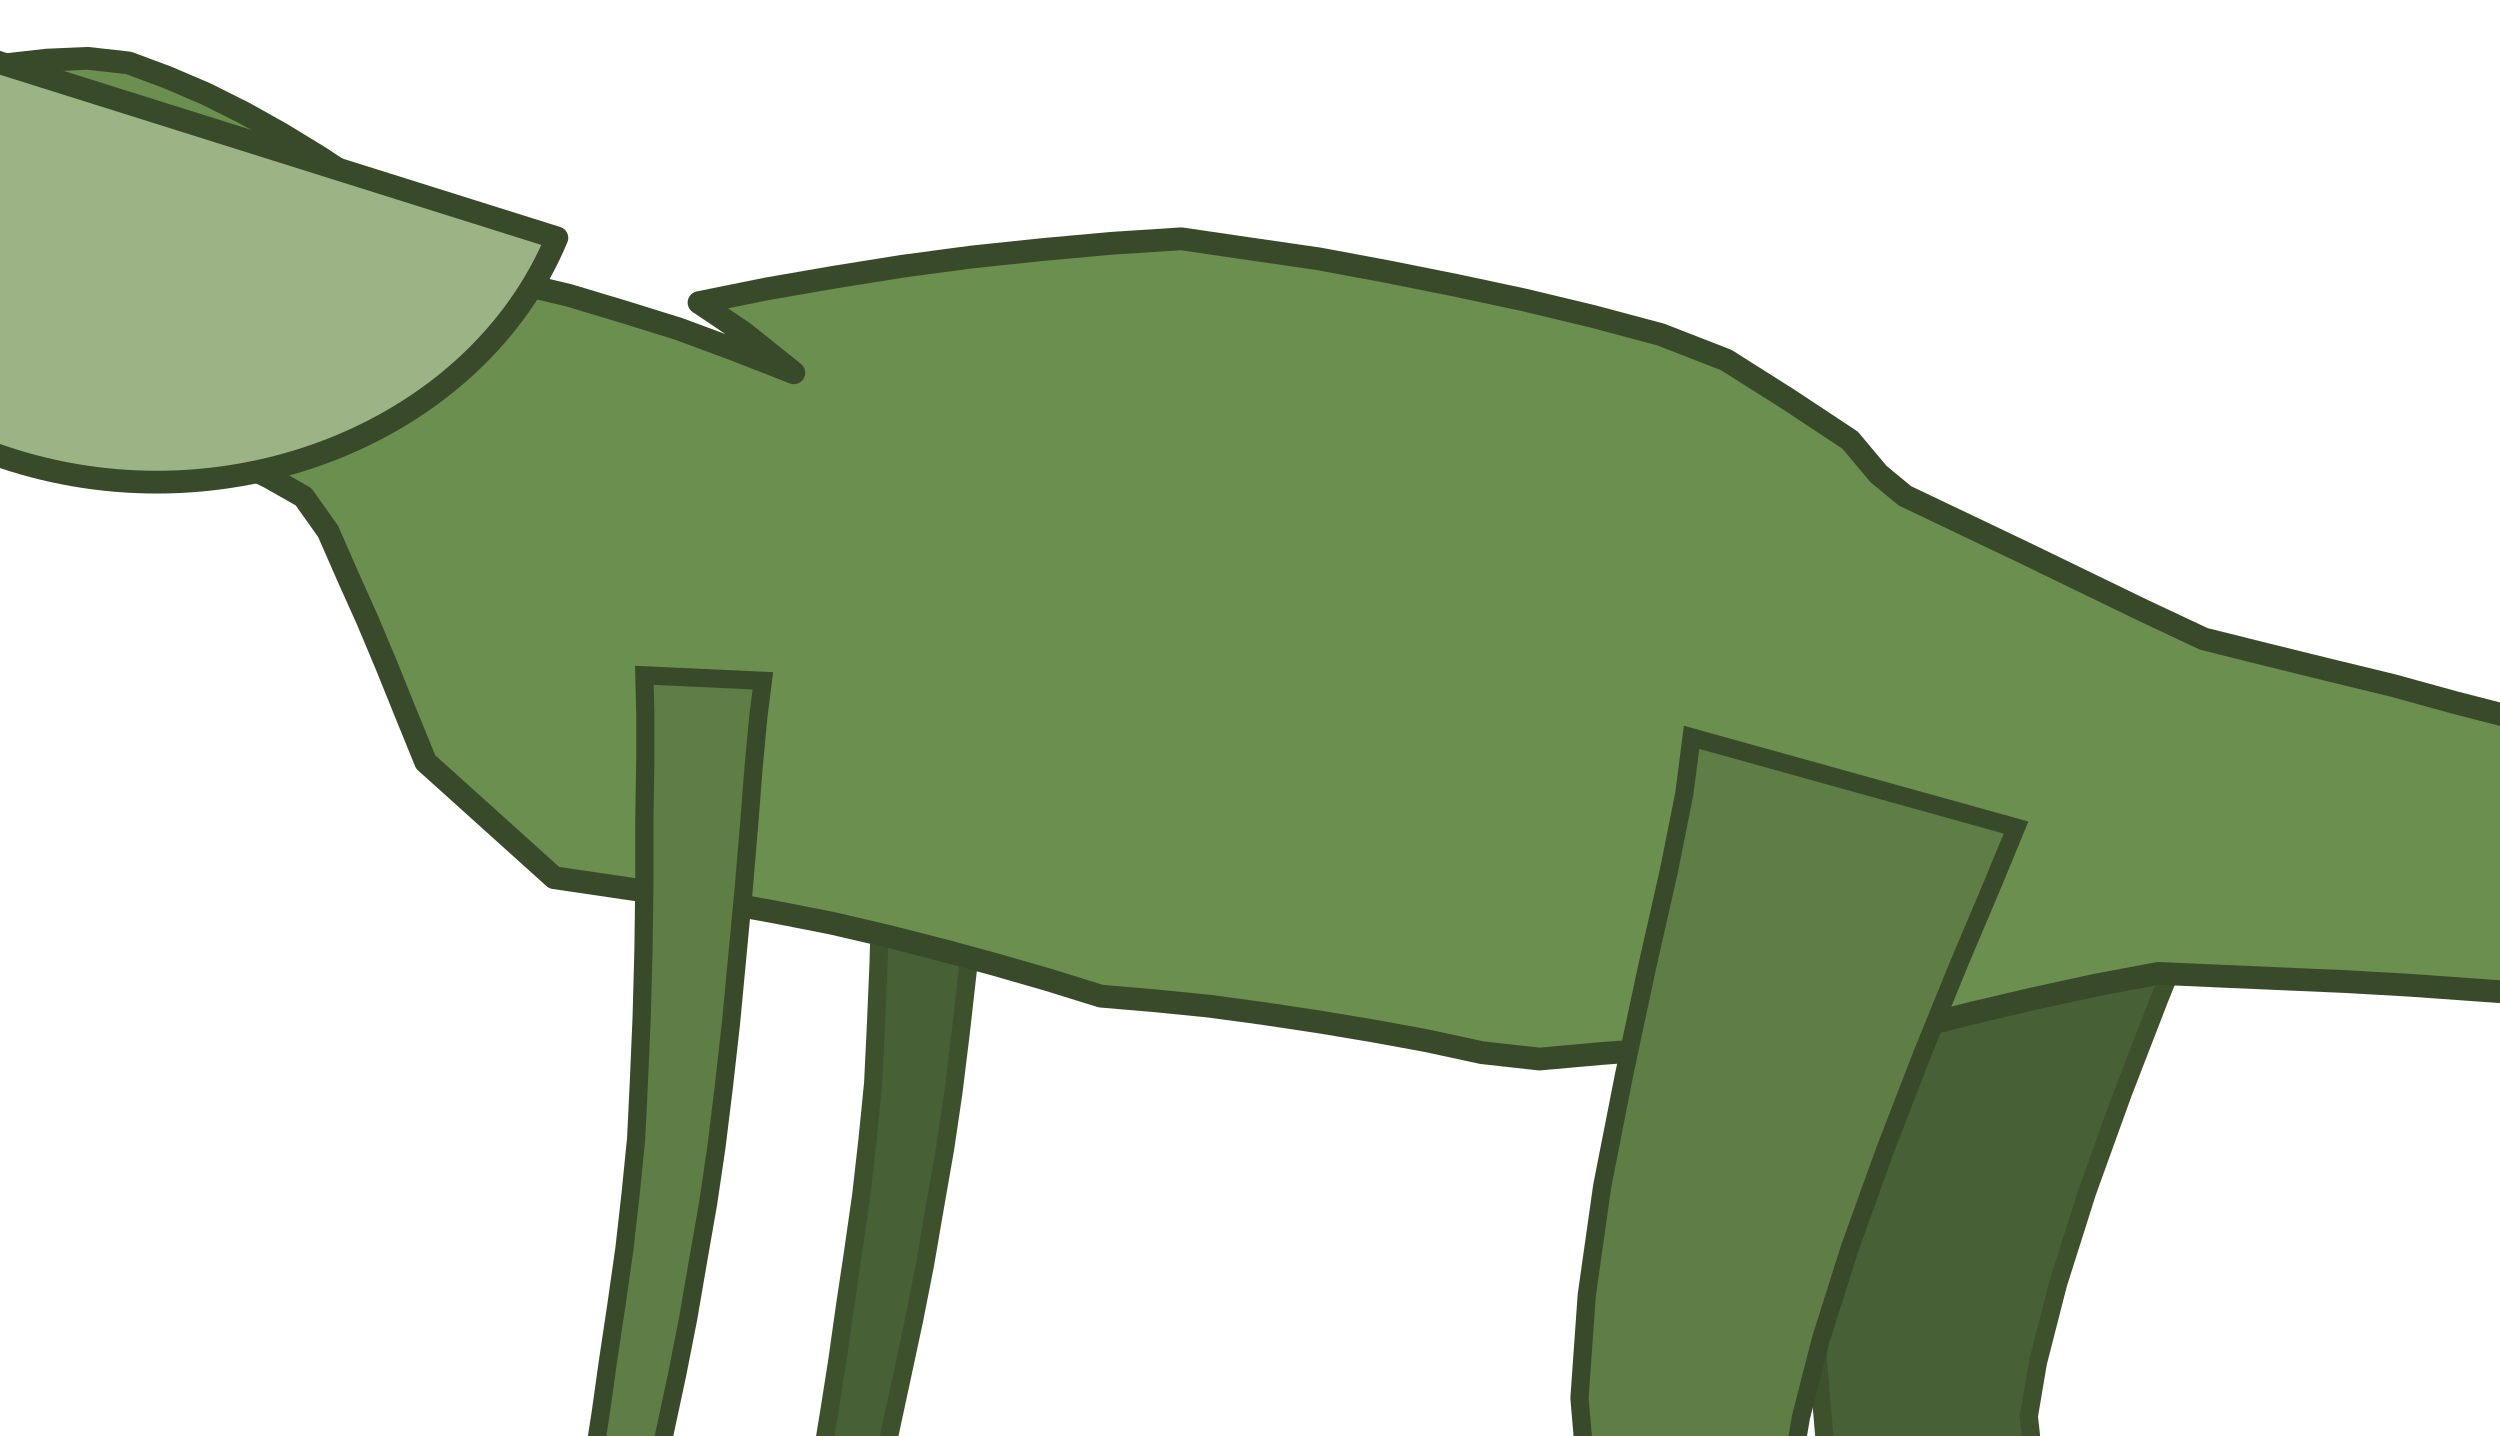
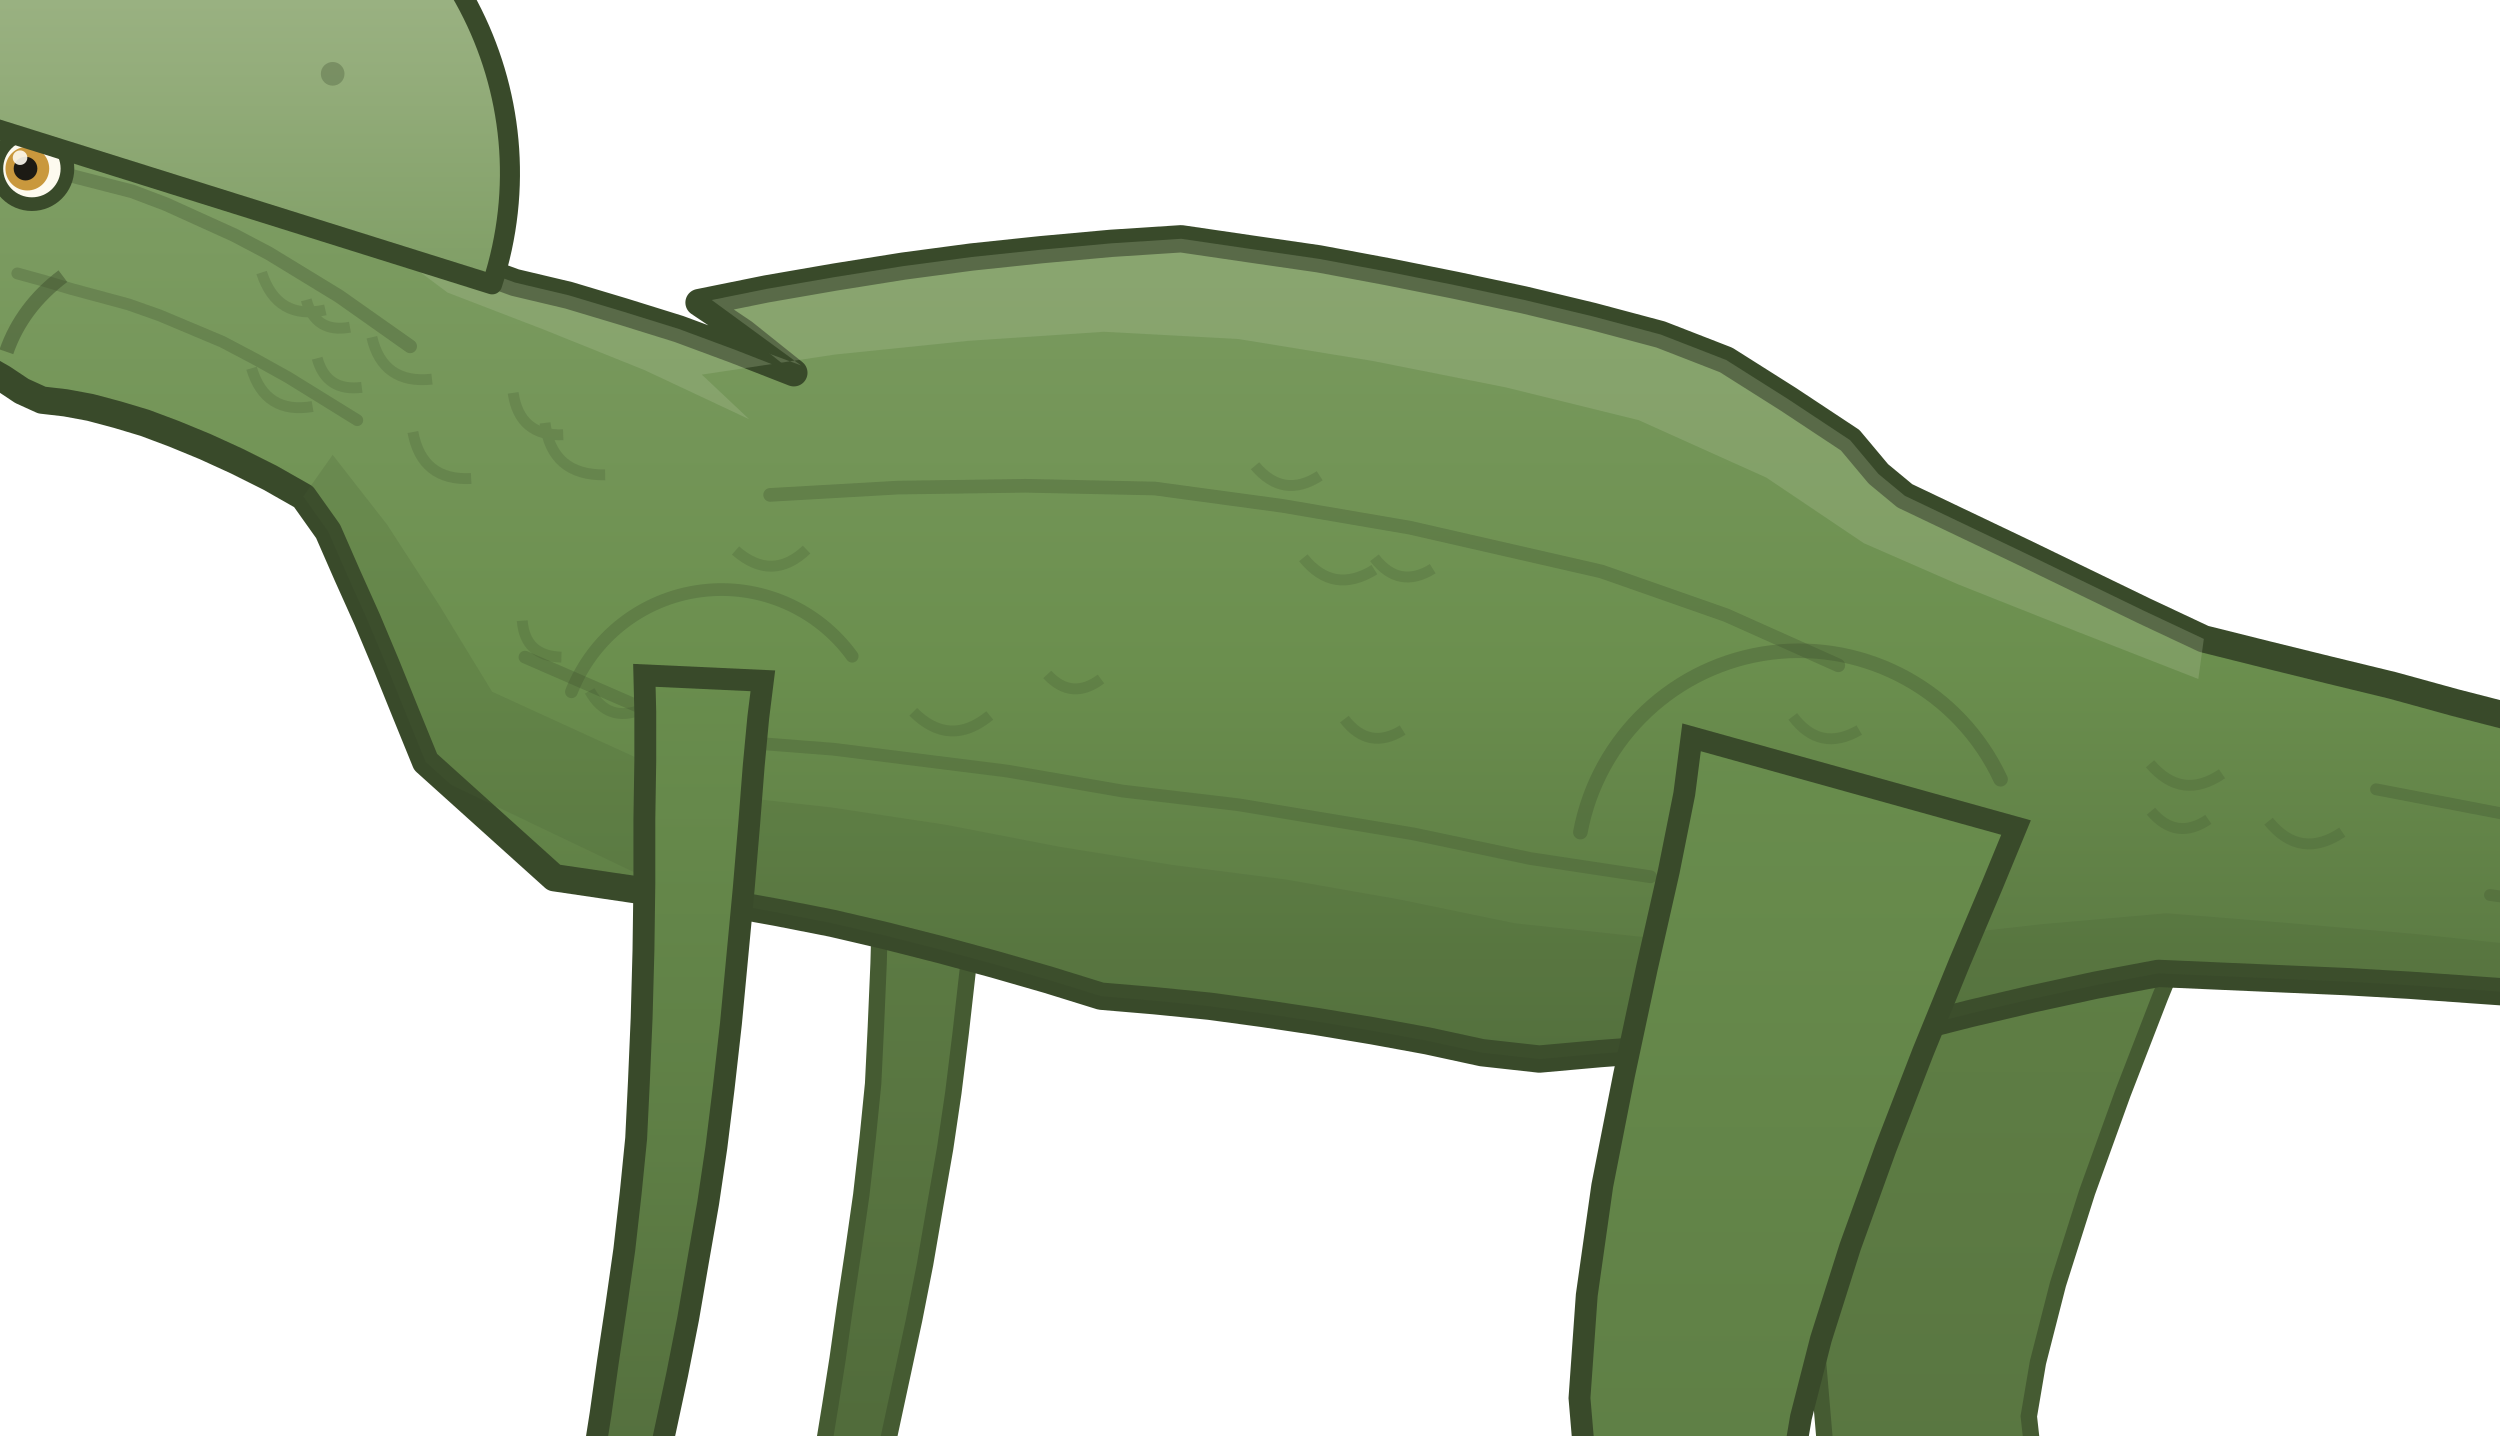
<svg xmlns="http://www.w3.org/2000/svg" viewBox="305.6 228.5 274.3 157.5" role="img" aria-label="Dracorex back">
-   <path d="M517.2 303.4L516.4 309.6L514.7 318.1L512.3 328.7L509.8 340.4L507.4 352.6L505.7 364.6L504.9 375.9L505.8 386.5L509 396L514.3 403.5L520.4 409L526.5 413.3L532.1 416.8L536.5 419.6L539.4 421.8L540.7 423.2L540.4 425.3L539.1 428.4L536.8 432L533.9 435.9L530.5 439.7L527.2 443.3L524.2 446.5L522 449.1L536 458.9L537.2 456.6L539.5 453.5L542.5 449.4L545.9 444.7L549.1 439.5L551.8 433.8L553.5 427.6L553.3 420.8L551.1 414L547 408.5L542.2 403.8L537.5 399.5L533.3 395.2L530.2 391.1L528.6 387.5L528.2 383.9L529.2 378L531.4 369.4L534.6 359.3L538.5 348.5L542.6 337.9L546.6 328.1L550.2 319.6L552.8 313.3Z" fill="#486035" stroke="#3e512d" stroke-width="2" />
-   <ellipse cx="527" cy="461" rx="22.5" ry="6.5" fill="#486035" stroke="#3e512d" stroke-width="2" />
-   <path d="M402.3 296.6L402.4 300.6L402.4 306L402.3 312.4L402.3 319.4L402.2 326.8L402 334.2L401.7 341.2L401.4 347.4L400.8 353.4L400.1 359.6L399.2 365.9L398.3 371.9L397.5 377.6L396.7 382.7L396 387L395.6 390.4L402 391.5L402.7 388.2L403.6 384L404.7 378.9L405.9 373.3L407.1 367.2L408.2 360.8L409.3 354.5L410.2 348.4L411 341.9L411.8 334.8L412.5 327.4L413.2 320L413.8 312.9L414.3 306.5L414.8 301.2L415.3 297.2Z" fill="#486035" stroke="#3e512d" stroke-width="2" />
-   <path d="M398.8 390.9L389.8 399.9L403.8 397.9Z" fill="#486035" stroke="#3e512d" stroke-width="1.5" />
  <defs>
    <clipPath id="bod-part-dracorex-back">
      <path d="M715.1 349.9L707.3 347.1L699.6 344.4L692 341.7L684.3 339L676.8 336.4L669.2 333.9L661.7 331.4L654.3 329L646.9 326.6L639.5 324.2L632.2 322L624.9 319.7L617.6 317.6L610.4 315.4L603.3 313.3L596.1 311.3L589.1 309.4L582 307.4L575 305.6L568.1 303.7L561.1 302L554.2 300.3L547.4 298.6L540.8 295.5L534.2 292.3L527.6 289.1L521.1 286L514.6 282.9L511.7 280.5L508.6 276.8L501.8 272.3L495 268L487.8 265.2L480.3 263.2L472.8 261.4L465.3 259.8L457.8 258.3L450.3 256.9L442.7 255.8L435.2 254.7L427.5 255.2L419.8 255.9L412.2 256.7L404.7 257.7L397.2 258.9L389.7 260.2L382.3 261.7L387.2 265L392.7 269.4L386.3 266.9L380.1 264.6L374 262.7L368 260.9L362.1 259.5L356.9 257.6L352.8 254.3L348.8 251.2L344.7 248.4L340.6 245.7L336.5 243.2L332.4 240.9L328.2 238.8L324 237L319.7 235.4L315.2 234.9L310.7 235.1L306.3 235.6L302 236.4L297.9 237.5L293.9 238.8L290.1 240.4L286.5 242.3L283.2 244.4L280 246.7L277 249.2L274.3 251.9L272 254.6L279.7 266.2L282.7 265.4L285.4 265L288 264.8L290.5 264.8L292.9 265.1L295.2 265.5L297.5 266.1L299.6 266.9L301.8 267.8L303.8 268.8L305.9 270L308 271.4L310.2 272.4L312.8 272.7L315.5 273.2L318.5 274L321.5 274.9L324.7 276.1L328.1 277.5L331.6 279.1L335.2 280.9L338.9 283L341.6 286.8L343.7 291.6L345.9 296.5L348 301.5L350.1 306.7L352.3 312.1L366.4 324.8L384.7 327.5L390.8 328.6L396.9 329.8L402.9 331.2L408.8 332.7L414.7 334.3L420.6 336L426.4 337.8L432.3 338.3L438.3 338.9L444.2 339.7L450.2 340.6L456.2 341.6L462.2 342.7L468.2 344L474.5 344.7L481.2 344.1L487.9 343.6L498.3 344.3L508.5 343.1L515.1 341.4L521.8 339.7L528.6 338.1L535.5 336.6L542.4 335.3L549.2 335.6L556.1 335.9L563 336.2L570 336.6L577 337.1L584.1 337.6L591.3 338.2L598.5 338.8L605.8 339.5L613.1 340.2L620.5 341L628 341.8L635.5 342.7L643 343.7L650.7 344.7L658.4 345.8L666.1 346.9L673.9 348.1L681.8 349.3L689.7 350.6L697.7 351.9L705.7 353.3L713.8 354.8Z" />
    </clipPath>
+     <linearGradient id="gb-part-dracorex-back" x1="0" y1="0" x2="0" y2="1">
+       <stop offset="0" stop-color="#82a068" />
+       <stop offset="0.55" stop-color="#6b8f4e" />
+       <stop offset="1" stop-color="#536f3d" />
+     </linearGradient>
+     <linearGradient id="gl-part-dracorex-back" x1="0" y1="0" x2="0" y2="1">
+       <stop offset="0" stop-color="#698d4d" />
+       <stop offset="0.55" stop-color="#5e7e45" />
+       <stop offset="1" stop-color="#526c3c" />
+     </linearGradient>
+     <linearGradient id="gf-part-dracorex-back" x1="0" y1="0" x2="0" y2="1">
+       <stop offset="0" stop-color="#628347" />
+       <stop offset="0.55" stop-color="#597641" />
+       <stop offset="1" stop-color="#506a3a" />
+     </linearGradient>
+     <linearGradient id="bn-part-dracorex-back" x1="0" y1="0" x2="0" y2="1">
+       <stop offset="0" stop-color="#eee7d1" />
+       <stop offset="0.55" stop-color="#e6dcc0" />
+       <stop offset="1" stop-color="#c4bca3" />
+     </linearGradient>
+     <linearGradient id="dm-part-dracorex-back" x1="0" y1="0" x2="0" y2="1">
+       <stop offset="0" stop-color="#a8bc92" />
+       <stop offset="0.55" stop-color="#94ad7b" />
+       <stop offset="1" stop-color="#7f9e65" />
+     </linearGradient>
  </defs>
-   <path d="M715.1 349.9L707.3 347.1L699.6 344.4L692 341.7L684.3 339L676.8 336.4L669.2 333.9L661.7 331.4L654.3 329L646.9 326.6L639.5 324.2L632.2 322L624.9 319.7L617.6 317.6L610.4 315.4L603.3 313.3L596.1 311.3L589.1 309.4L582 307.4L575 305.6L568.1 303.7L561.1 302L554.2 300.3L547.4 298.6L540.8 295.5L534.2 292.3L527.6 289.1L521.1 286L514.6 282.9L511.7 280.5L508.6 276.8L501.8 272.3L495 268L487.8 265.2L480.3 263.2L472.8 261.4L465.3 259.8L457.8 258.3L450.3 256.9L442.7 255.8L435.2 254.7L427.5 255.2L419.8 255.9L412.2 256.7L404.7 257.7L397.2 258.9L389.7 260.2L382.3 261.7L387.2 265L392.7 269.4L386.3 266.9L380.1 264.6L374 262.7L368 260.9L362.1 259.5L356.9 257.6L352.8 254.3L348.8 251.2L344.7 248.4L340.6 245.7L336.5 243.2L332.4 240.9L328.2 238.8L324 237L319.7 235.4L315.2 234.9L310.7 235.1L306.3 235.6L302 236.4L297.9 237.5L293.9 238.8L290.1 240.4L286.5 242.3L283.2 244.4L280 246.7L277 249.2L274.3 251.9L272 254.6L279.7 266.2L282.7 265.4L285.4 265L288 264.8L290.5 264.8L292.9 265.1L295.2 265.5L297.5 266.1L299.6 266.9L301.8 267.8L303.8 268.8L305.9 270L308 271.4L310.2 272.4L312.8 272.7L315.5 273.2L318.5 274L321.5 274.9L324.7 276.1L328.1 277.5L331.6 279.1L335.2 280.9L338.9 283L341.6 286.8L343.7 291.6L345.9 296.5L348 301.5L350.1 306.7L352.3 312.1L366.4 324.8L384.7 327.5L390.8 328.6L396.9 329.8L402.9 331.2L408.8 332.7L414.7 334.3L420.6 336L426.4 337.8L432.3 338.3L438.3 338.9L444.2 339.7L450.2 340.6L456.2 341.6L462.2 342.7L468.2 344L474.5 344.7L481.2 344.1L487.9 343.6L498.3 344.3L508.5 343.1L515.1 341.4L521.8 339.7L528.6 338.1L535.5 336.6L542.4 335.3L549.2 335.6L556.1 335.9L563 336.2L570 336.6L577 337.1L584.1 337.6L591.3 338.2L598.5 338.8L605.8 339.5L613.1 340.2L620.5 341L628 341.8L635.5 342.7L643 343.7L650.7 344.7L658.4 345.8L666.1 346.9L673.9 348.1L681.8 349.3L689.7 350.6L697.7 351.9L705.7 353.3L713.8 354.8Z" fill="#6b8f4e" stroke="#394a2a" stroke-width="2.5" stroke-linejoin="round" />
+   <path d="M517.2 303.4L516.4 309.6L514.7 318.1L512.3 328.7L509.8 340.4L507.4 352.6L505.7 364.6L504.9 375.9L505.8 386.5L509 396L514.3 403.5L520.4 409L526.5 413.3L532.1 416.8L536.5 419.6L539.4 421.8L540.7 423.2L540.4 425.3L539.1 428.4L536.8 432L533.9 435.9L530.5 439.7L527.2 443.3L524.2 446.5L522 449.1L536 458.9L537.2 456.6L539.5 453.5L542.5 449.4L545.9 444.7L549.1 439.5L551.8 433.8L553.5 427.6L553.3 420.8L551.1 414L547 408.5L542.2 403.8L537.5 399.5L533.3 395.2L530.2 391.1L528.6 387.5L528.2 383.9L529.2 378L531.4 369.4L534.6 359.3L538.5 348.5L542.6 337.9L546.6 328.1L550.2 319.6L552.8 313.3Z" fill="url(#gf-part-dracorex-back)" stroke="#455b32" stroke-width="1.8" />
+   <ellipse cx="527" cy="461" rx="22.5" ry="6.5" fill="url(#gf-part-dracorex-back)" stroke="#455b32" stroke-width="2" />
+   <path d="M520.2 456.8L518.6 463M529.7 456.8L528.1 463" fill="none" stroke="#394a2a" stroke-width="1.2" opacity="0.45" />
+   <path d="M402.3 296.6L402.4 300.6L402.4 306L402.3 312.4L402.3 319.4L402.2 326.8L402 334.2L401.7 341.2L401.4 347.4L400.8 353.4L400.1 359.6L399.2 365.9L398.3 371.9L397.5 377.6L396.7 382.7L396 387L395.6 390.4L402 391.5L402.7 388.2L403.6 384L404.7 378.9L405.9 373.3L407.1 367.2L408.2 360.8L409.3 354.5L410.2 348.4L411 341.9L411.8 334.8L412.5 327.4L413.2 320L413.8 312.9L414.3 306.5L414.8 301.2L415.3 297.2Z" fill="url(#gf-part-dracorex-back)" stroke="#455b32" stroke-width="1.8" />
+   <path d="M398.8 390.9L389.8 399.9L403.8 397.9Z" fill="url(#gf-part-dracorex-back)" stroke="#455b32" stroke-width="1.5" />
+   <path d="M715.1 349.9L707.3 347.1L699.6 344.4L692 341.7L684.3 339L676.8 336.4L669.2 333.9L661.7 331.4L654.3 329L646.9 326.6L639.5 324.2L632.2 322L624.9 319.7L617.6 317.6L610.4 315.4L603.3 313.3L596.1 311.3L589.1 309.4L582 307.4L575 305.6L568.1 303.7L561.1 302L554.2 300.3L547.4 298.6L540.8 295.5L534.2 292.3L527.6 289.1L521.1 286L514.6 282.9L511.7 280.5L508.6 276.8L501.8 272.3L495 268L487.8 265.2L480.3 263.2L472.8 261.4L465.3 259.8L457.8 258.3L450.3 256.9L442.7 255.8L435.2 254.7L427.5 255.2L419.8 255.9L412.2 256.7L404.7 257.7L397.2 258.9L389.7 260.2L382.3 261.7L387.2 265L392.7 269.4L386.3 266.9L380.1 264.6L374 262.7L368 260.9L362.1 259.5L356.9 257.6L352.8 254.3L348.8 251.2L344.7 248.4L340.6 245.7L336.5 243.2L332.4 240.9L328.2 238.8L324 237L319.7 235.4L315.2 234.9L310.7 235.1L306.3 235.6L302 236.4L297.9 237.5L293.9 238.8L290.1 240.4L286.5 242.3L283.2 244.4L280 246.7L277 249.2L274.3 251.9L272 254.6L279.7 266.2L282.7 265.4L285.4 265L288 264.8L290.5 264.8L292.9 265.1L295.2 265.5L297.5 266.1L299.6 266.9L301.8 267.8L303.8 268.8L305.9 270L308 271.4L310.2 272.4L312.8 272.7L315.5 273.2L318.5 274L321.5 274.9L324.7 276.1L328.1 277.5L331.6 279.1L335.2 280.9L338.9 283L341.6 286.8L343.7 291.6L345.9 296.5L348 301.5L350.1 306.7L352.3 312.1L366.4 324.8L384.7 327.5L390.8 328.6L396.9 329.8L402.9 331.2L408.8 332.7L414.7 334.3L420.6 336L426.4 337.8L432.3 338.3L438.3 338.9L444.2 339.7L450.2 340.6L456.2 341.6L462.2 342.7L468.2 344L474.5 344.7L481.2 344.1L487.9 343.6L498.3 344.3L508.5 343.1L515.1 341.4L521.8 339.7L528.6 338.1L535.5 336.6L542.4 335.3L549.2 335.6L556.1 335.9L563 336.2L570 336.6L577 337.1L584.1 337.6L591.3 338.2L598.5 338.8L605.8 339.5L613.1 340.2L620.5 341L628 341.8L635.5 342.7L643 343.7L650.7 344.7L658.4 345.8L666.1 346.9L673.9 348.1L681.8 349.3L689.7 350.6L697.7 351.9L705.7 353.3L713.8 354.8Z" fill="url(#gb-part-dracorex-back)" stroke="#394a2a" stroke-width="3" stroke-linejoin="round" />
+   <g clip-path="url(#bod-part-dracorex-back)">
+     <path d="M689.6 350.7L673.9 348.3L658.3 346.1L643 344L627.9 342.2L613 340.7L598.4 339.3L584 338.2L569.9 337.2L556 336.5L542.3 336L528.5 339.1L515 342.5L498 345.5L480.8 345.5L467.9 345.6L455.9 343.2L444 341.3L432.1 339.9L420.4 337.6L408.8 334.2L396.9 331.3L384.8 328.8L351.5 312.9L347.3 302.3L343.2 292.2L338.5 283.5L342.1 278.4L348.1 286.1L353.8 294.9L359.6 304.4L384.3 315.7L396.9 317.1L409.4 319L421.8 321.4L434.2 323.4L446.7 325L459.2 327.2L471.8 329.8L484.9 331.2L500.7 332.8L516.2 331.4L529.6 329.9L543.3 328.7L557 329.8L570.9 331L585 332.5L599.3 334.2L613.9 336.1L628.7 338.3L643.7 340.6L659 343.2L674.4 346L690.1 349Z" fill="#475d34" opacity="0.2" />
+     <path d="M547.5 297.9L534.3 291.4L521.2 284.9L512 279.2L502.3 270.9L488.2 263.6L473.1 259.8L458.1 256.7L442.9 254.1L427.6 253.6L412.3 255.2L397.2 257.5L382.3 260.4L393.5 268.6L380.8 263.9L368.5 260.3L357.3 257.1L349.1 250.7L341 245.1L332.7 240.3L324.2 236.3L315.4 234.1L306.3 234.9L297.8 236.9L290 239.9L283 244L276.9 248.9L278 251.1L284 246.8L290.7 243.4L298.1 241L306 239.6L314.4 239.2L322.7 241.3L330.7 244.9L338.7 249.3L346.7 254.6L354.7 260.6L365.1 264.6L376.3 269.1L387.8 274.5L382.6 269.6L397.2 267.4L411.8 265.9L426.7 264.9L441.5 265.7L456.2 268.1L470.8 271L485.4 274.6L499.4 280.9L510.1 288.1L520.4 292.6L533.5 297.8L546.8 303Z" fill="#b4c59f" opacity="0.26" />
+   </g>
+   <g clip-path="url(#bod-part-dracorex-back)">
+     <g fill="none" stroke="#394a2a" stroke-width="1.2" opacity="0.2">
+       <path d="M357.3 281Q351.9 281.3 350.9 275.9" />
+       <path d="M367.2 300.6Q363.2 300.5 362.9 296.6" />
+       <path d="M345.3 271Q341.4 271.5 340.4 267.8" />
+       <path d="M414.2 307Q409.8 310.6 405.8 306.6" />
+       <path d="M426.4 303Q423.2 305.4 420.5 302.5" />
+       <path d="M549.4 313.4Q545 316.4 541.5 312.3" />
+       <path d="M456.4 291Q451.9 293.8 448.6 289.7" />
+       <path d="M376.1 306.3Q372.3 307.9 370.3 304.3" />
+       <path d="M514.3 327.1Q509.8 330.4 506 326.2" />
+       <path d="M344 264.4Q340.2 265.1 339.2 261.4" />
+       <path d="M341.3 262.5Q336 263.7 334.3 258.4" />
+       <path d="M394.1 288.8Q390.3 292.4 386.3 288.9" />
+       <path d="M353 270.1Q347.6 270.7 346.4 265.5" />
+       <path d="M462.8 290.9Q459.1 293.2 456.4 289.7" />
+       <path d="M459.5 308.6Q455.8 310.9 453.1 307.4" />
+       <path d="M450.4 280.7Q446.4 283.3 443.3 279.6" />
+       <path d="M339.9 273.1Q334.7 274 333.2 268.9" />
+       <path d="M562.6 319.8Q558 322.9 554.5 318.6" />
+       <path d="M367.4 276.2Q362.6 276.4 361.9 271.6" />
+       <path d="M509.6 308.6Q505.3 311.1 502.3 307.1" />
+       <path d="M372 280.6Q366.1 280.7 365.4 274.9" />
+       <path d="M547.9 318.4Q544.4 320.8 541.6 317.5" />
+     </g>
+     <g fill="none" stroke="#394a2a" stroke-linecap="round">
+       <path d="M350.6 266.5L342.8 261L335.1 256.3L331.3 254.3L323.8 250.9L320.1 249.5L312.7 247.6L309 247.3L301.9 247.4L298.5 247.8" stroke-width="1.5" opacity="0.3" />
+       <path d="M344.8 274.6L337.2 269.9L333.6 267.9L330 266L323.1 263.1L319.7 261.9L313.4 260.2L310.4 259.3L307.5 258.5" stroke-width="1.3" opacity="0.26" />
+       <path d="M507.3 301.5L495 296L481.3 291.2L460.3 286.4L446.3 284L432.3 282.1L418.1 281.8L404.1 282L390.1 282.8" stroke-width="1.5" opacity="0.28" />
+       <path d="M486.7 324.7L473.5 322.7L460.7 320L441.5 316.8L428.8 315.3L416.1 313.1L397 310.7L384.1 309.7L363.2 300.6" stroke-width="1.4" opacity="0.26" />
+       <path d="M683.4 342.6L668.1 338.4L653 334.5L638.1 330.7L623.3 327.2L608.8 323.8L594.4 320.7L580.3 317.8L566.3 315.1" stroke-width="1.3" opacity="0.28" />
+       <path d="M674.9 344L659.5 340.7L644.4 337.7L636.9 336.3L622 333.6L607.4 331.1L600.2 329.9L585.8 327.7L578.8 326.7" stroke-width="1.3" opacity="0.24" />
+       <path d="M479 319.8A24.4 24.4 0 0 1 525.1 314" stroke-width="1.6" opacity="0.3" />
+       <path d="M368.3 304.4A17.7 17.7 0 0 1 399.1 300.5" stroke-width="1.4" opacity="0.26" />
+     </g>
+   </g>
  <path d="M304.1 265.8L301.8 264.8L297.1 263.1L294.6 262.5L289.5 262L286.8 262L281.1 262.8" fill="none" stroke="#394a2a" stroke-width="2" opacity="0.7" />
+   <path d="M306.3 267.1Q308 262.2 312.5 258.8" fill="none" stroke="#394a2a" stroke-width="1.6" opacity="0.45" />
+   <path d="M282.1 253.2Q278.6 252.1 277.5 255.6" fill="none" stroke="#394a2a" stroke-width="1.6" opacity="0.75" />
  <circle cx="309.1" cy="247" r="3.9" fill="#fdfaef" stroke="#394a2a" stroke-width="1.5" />
-   <circle cx="308.1" cy="247" r="1.7" fill="#1c1a14" />
-   <path d="M491.2 309.4L490.4 315.6L488.7 324.1L486.3 334.7L483.8 346.4L481.4 358.6L479.7 370.6L478.9 381.9L479.8 392.5L483 402L488.3 409.5L494.4 415L500.5 419.3L506.1 422.8L510.5 425.6L513.4 427.8L514.7 429.2L514.4 431.3L513.1 434.4L510.8 438L507.9 441.9L504.5 445.7L501.2 449.3L498.2 452.5L496 455.1L510 464.9L511.2 462.6L513.5 459.5L516.5 455.4L519.9 450.7L523.1 445.5L525.8 439.8L527.5 433.6L527.3 426.8L525.1 420L521 414.5L516.2 409.8L511.5 405.5L507.3 401.2L504.2 397.1L502.6 393.5L502.2 389.9L503.2 384L505.4 375.4L508.6 365.3L512.5 354.5L516.6 343.9L520.6 334.1L524.2 325.6L526.8 319.3Z" fill="#5e7e45" stroke="#394a2a" stroke-width="2" />
-   <ellipse cx="501" cy="464" rx="23.5" ry="7" fill="#5e7e45" stroke="#394a2a" stroke-width="2" />
-   <path d="M479.5 462L467.5 468L483.5 469Z" fill="#5e7e45" stroke="#394a2a" stroke-width="1.5" />
-   <path d="M376.3 302.6L376.4 306.6L376.4 312L376.3 318.4L376.3 325.4L376.2 332.8L376 340.2L375.7 347.2L375.4 353.4L374.8 359.4L374.1 365.6L373.2 371.9L372.3 377.9L371.5 383.6L370.7 388.7L370 393L369.6 396.4L376 397.5L376.7 394.2L377.6 390L378.7 384.9L379.9 379.3L381.1 373.2L382.2 366.8L383.3 360.5L384.2 354.4L385 347.9L385.8 340.8L386.5 333.4L387.2 326L387.8 318.9L388.3 312.5L388.8 307.2L389.3 303.2Z" fill="#5e7e45" stroke="#394a2a" stroke-width="2" />
-   <path d="M372.8 396.9L363.8 405.9L377.8 403.9Z" fill="#5e7e45" stroke="#394a2a" stroke-width="1.5" />
-   <path d="M366.7 254.6A46 40 0 0 1 278.9 227Z" fill="#9cb385" stroke="#394a2a" stroke-width="2.5" stroke-linejoin="round" />
-   <circle cx="310.6" cy="203" r="3" fill="#e6dcc0" stroke="#8a7a52" stroke-width="1" />
-   <circle cx="293.6" cy="207.8" r="3" fill="#e6dcc0" stroke="#8a7a52" stroke-width="1" />
+   <circle cx="308.6" cy="247" r="2.4" fill="#c9983d" />
+   <circle cx="308.4" cy="247" r="1.3" fill="#1c1a14" />
+   <circle cx="307.8" cy="245.8" r="0.8" fill="#fdfaef" opacity="0.9" />
+   <path d="M315.9 240.3Q309.8 238.8 302.8 241.2" fill="none" stroke="#394a2a" stroke-width="2.2" stroke-linecap="round" />
+   <path d="M491.2 309.4L490.4 315.6L488.7 324.1L486.3 334.7L483.8 346.4L481.4 358.6L479.7 370.6L478.9 381.9L479.8 392.5L483 402L488.3 409.5L494.4 415L500.5 419.3L506.1 422.8L510.5 425.6L513.4 427.8L514.7 429.2L514.4 431.3L513.1 434.4L510.8 438L507.9 441.9L504.5 445.7L501.2 449.3L498.2 452.5L496 455.1L510 464.9L511.2 462.6L513.5 459.5L516.5 455.4L519.9 450.7L523.1 445.5L525.8 439.8L527.5 433.6L527.3 426.8L525.1 420L521 414.5L516.2 409.8L511.5 405.5L507.3 401.2L504.2 397.1L502.6 393.5L502.2 389.9L503.2 384L505.4 375.4L508.6 365.3L512.5 354.5L516.6 343.9L520.6 334.1L524.2 325.6L526.8 319.3Z" fill="url(#gl-part-dracorex-back)" stroke="#394a2a" stroke-width="2.4" />
+   <ellipse cx="501" cy="464" rx="23.5" ry="7" fill="url(#gl-part-dracorex-back)" stroke="#394a2a" stroke-width="2" />
+   <path d="M493.9 459.5L492.3 466.1M503.8 459.5L502.2 466.1" fill="none" stroke="#394a2a" stroke-width="1.2" opacity="0.45" />
+   <path d="M479.5 462L467.5 468L483.5 469Z" fill="url(#gl-part-dracorex-back)" stroke="#394a2a" stroke-width="1.5" />
+   <path d="M376.3 302.6L376.4 306.6L376.4 312L376.3 318.4L376.3 325.4L376.2 332.8L376 340.2L375.7 347.2L375.4 353.4L374.8 359.4L374.1 365.6L373.2 371.9L372.3 377.9L371.5 383.6L370.7 388.7L370 393L369.6 396.4L376 397.5L376.7 394.2L377.6 390L378.7 384.9L379.9 379.3L381.1 373.2L382.2 366.8L383.3 360.5L384.2 354.4L385 347.9L385.8 340.8L386.5 333.4L387.2 326L387.8 318.9L388.3 312.5L388.8 307.2L389.3 303.2Z" fill="url(#gl-part-dracorex-back)" stroke="#394a2a" stroke-width="2.4" />
+   <path d="M372.8 396.9L363.8 405.9L377.8 403.9Z" fill="url(#gl-part-dracorex-back)" stroke="#394a2a" stroke-width="1.5" />
+   <path d="M359.6 259.7A40.8 40 0 0 0 281.8 235.3Z" fill="url(#dm-part-dracorex-back)" stroke="#394a2a" stroke-width="2.2" stroke-linejoin="round" />
+   <circle cx="342.1" cy="236.6" r="1.3" fill="#394a2a" opacity="0.3" />
+   <circle cx="326.2" cy="223.2" r="1.3" fill="#394a2a" opacity="0.3" />
+   <circle cx="309.2" cy="227.1" r="1.3" fill="#394a2a" opacity="0.3" />
+   <circle cx="311" cy="210.5" r="3" fill="url(#bn-part-dracorex-back)" stroke="#8a7a52" stroke-width="1" />
+   <circle cx="295.6" cy="215.7" r="3" fill="url(#bn-part-dracorex-back)" stroke="#8a7a52" stroke-width="1" />
</svg>
